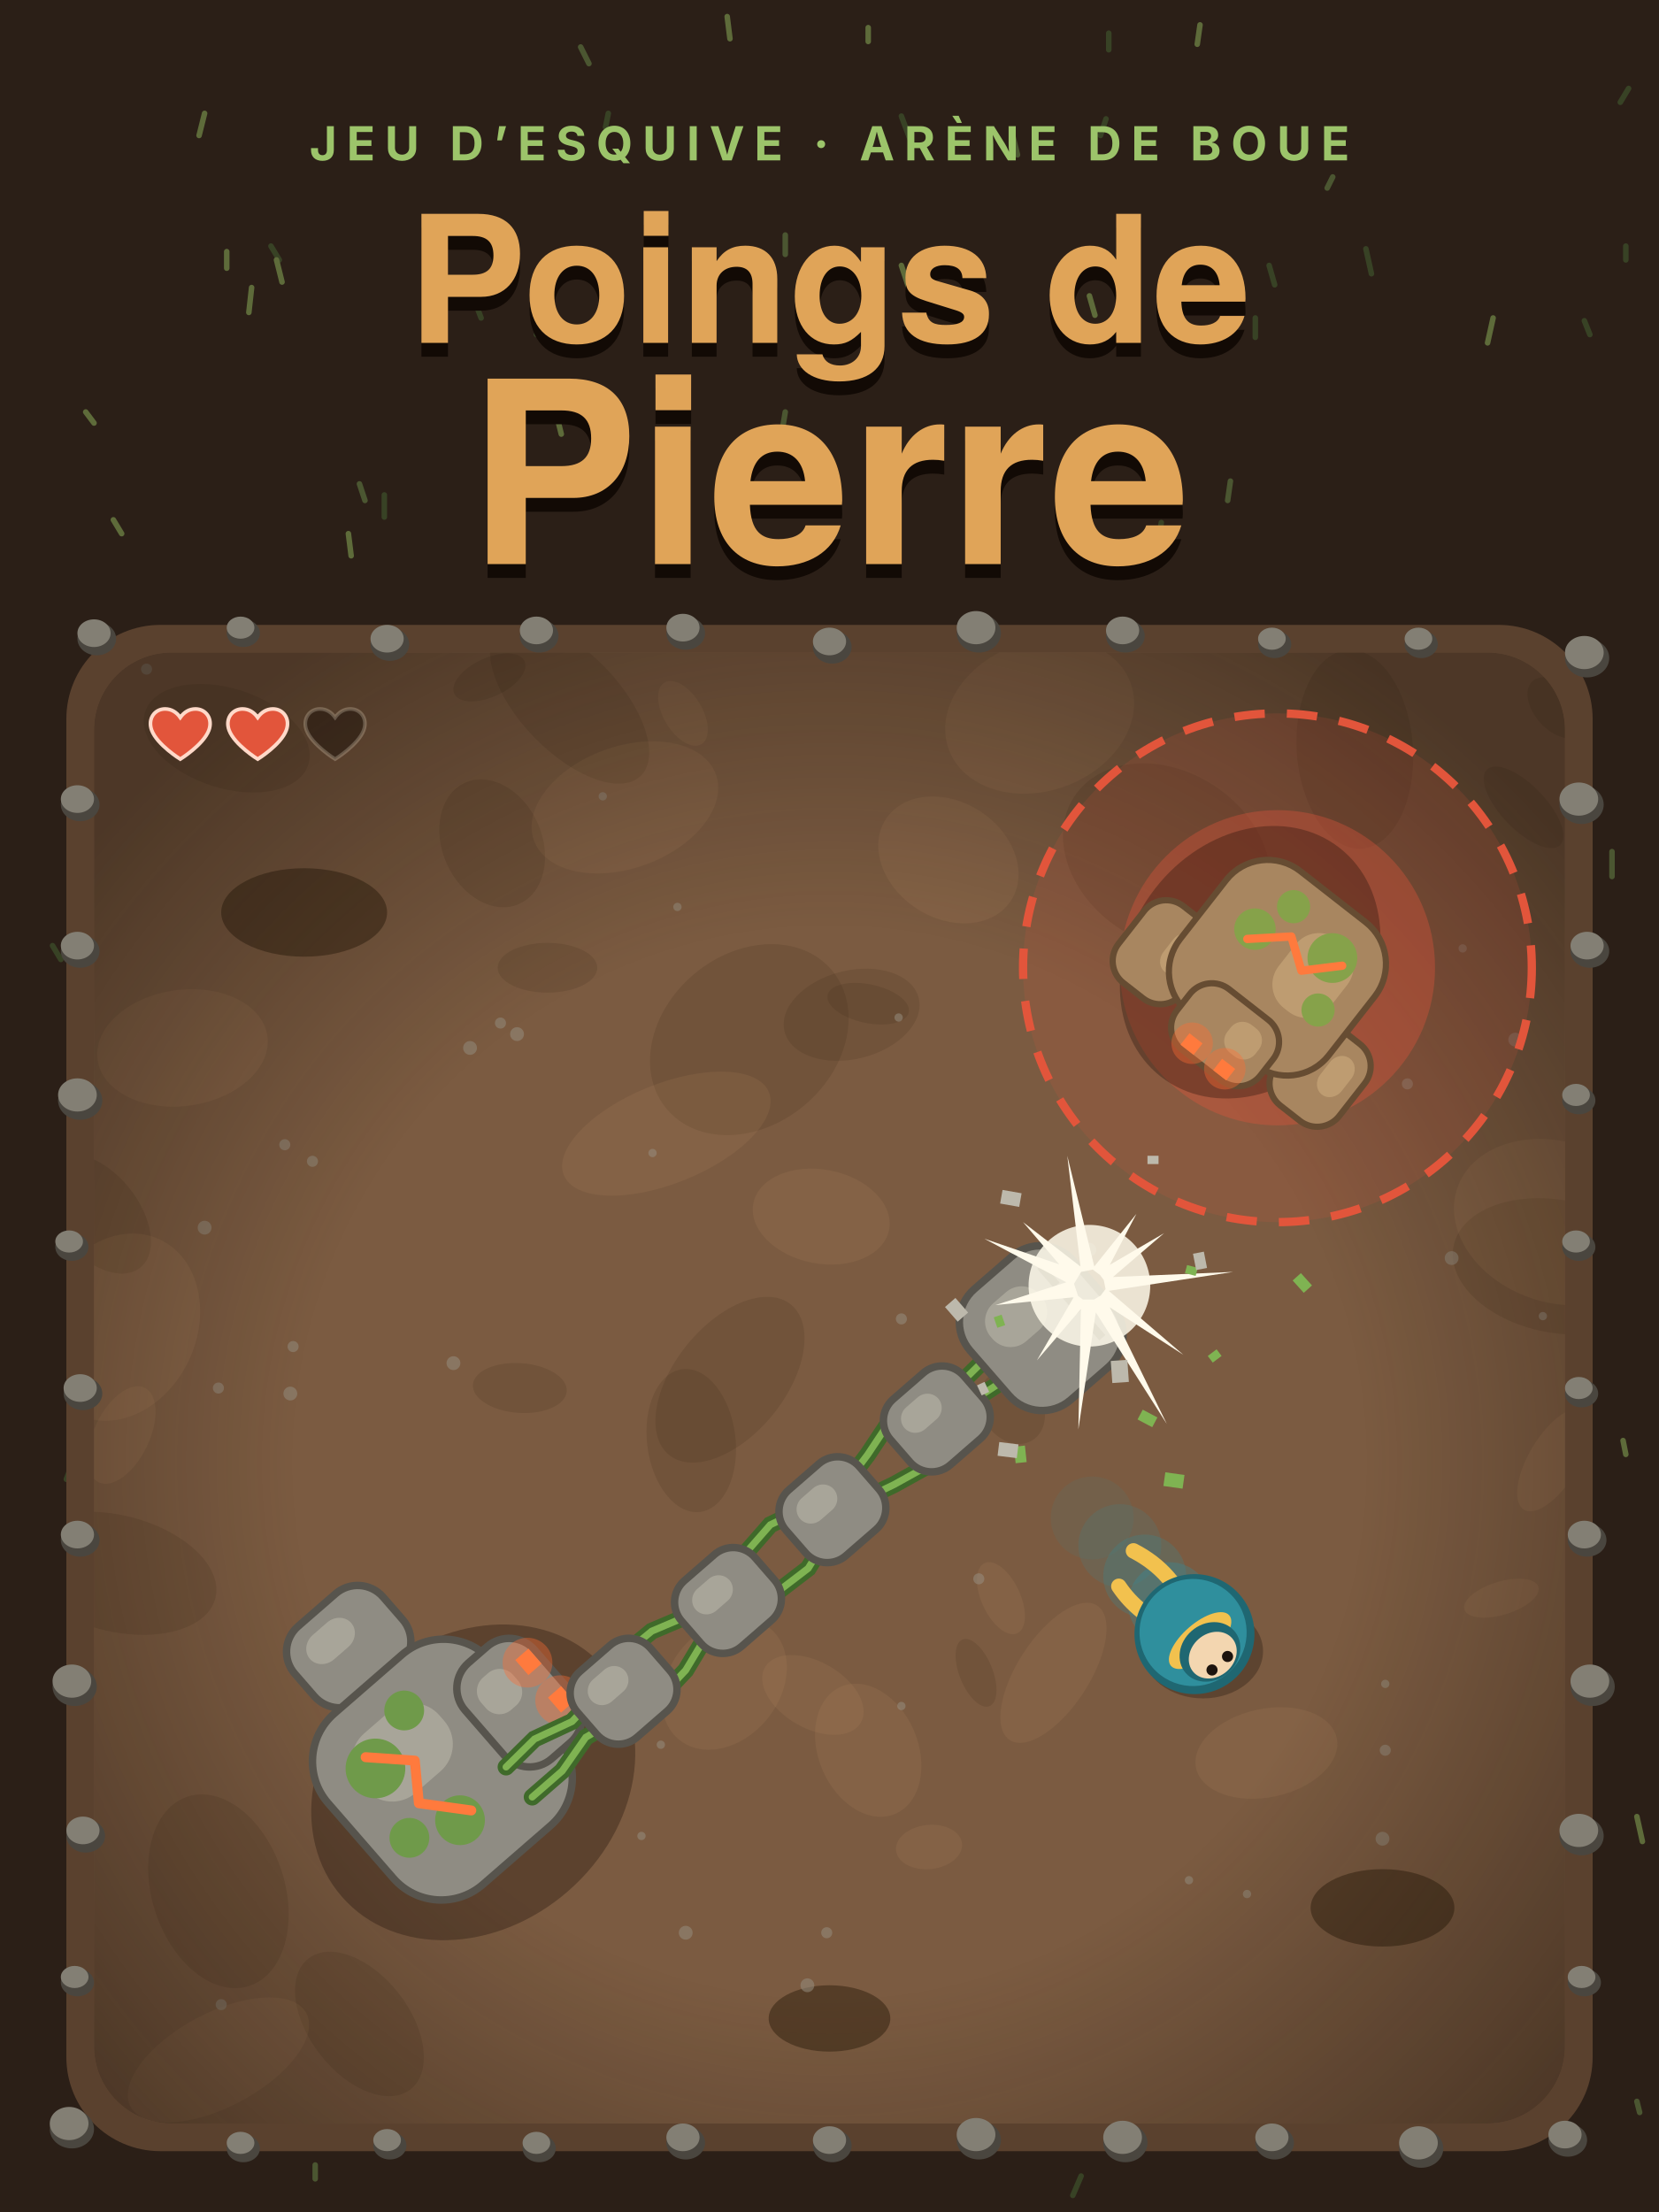
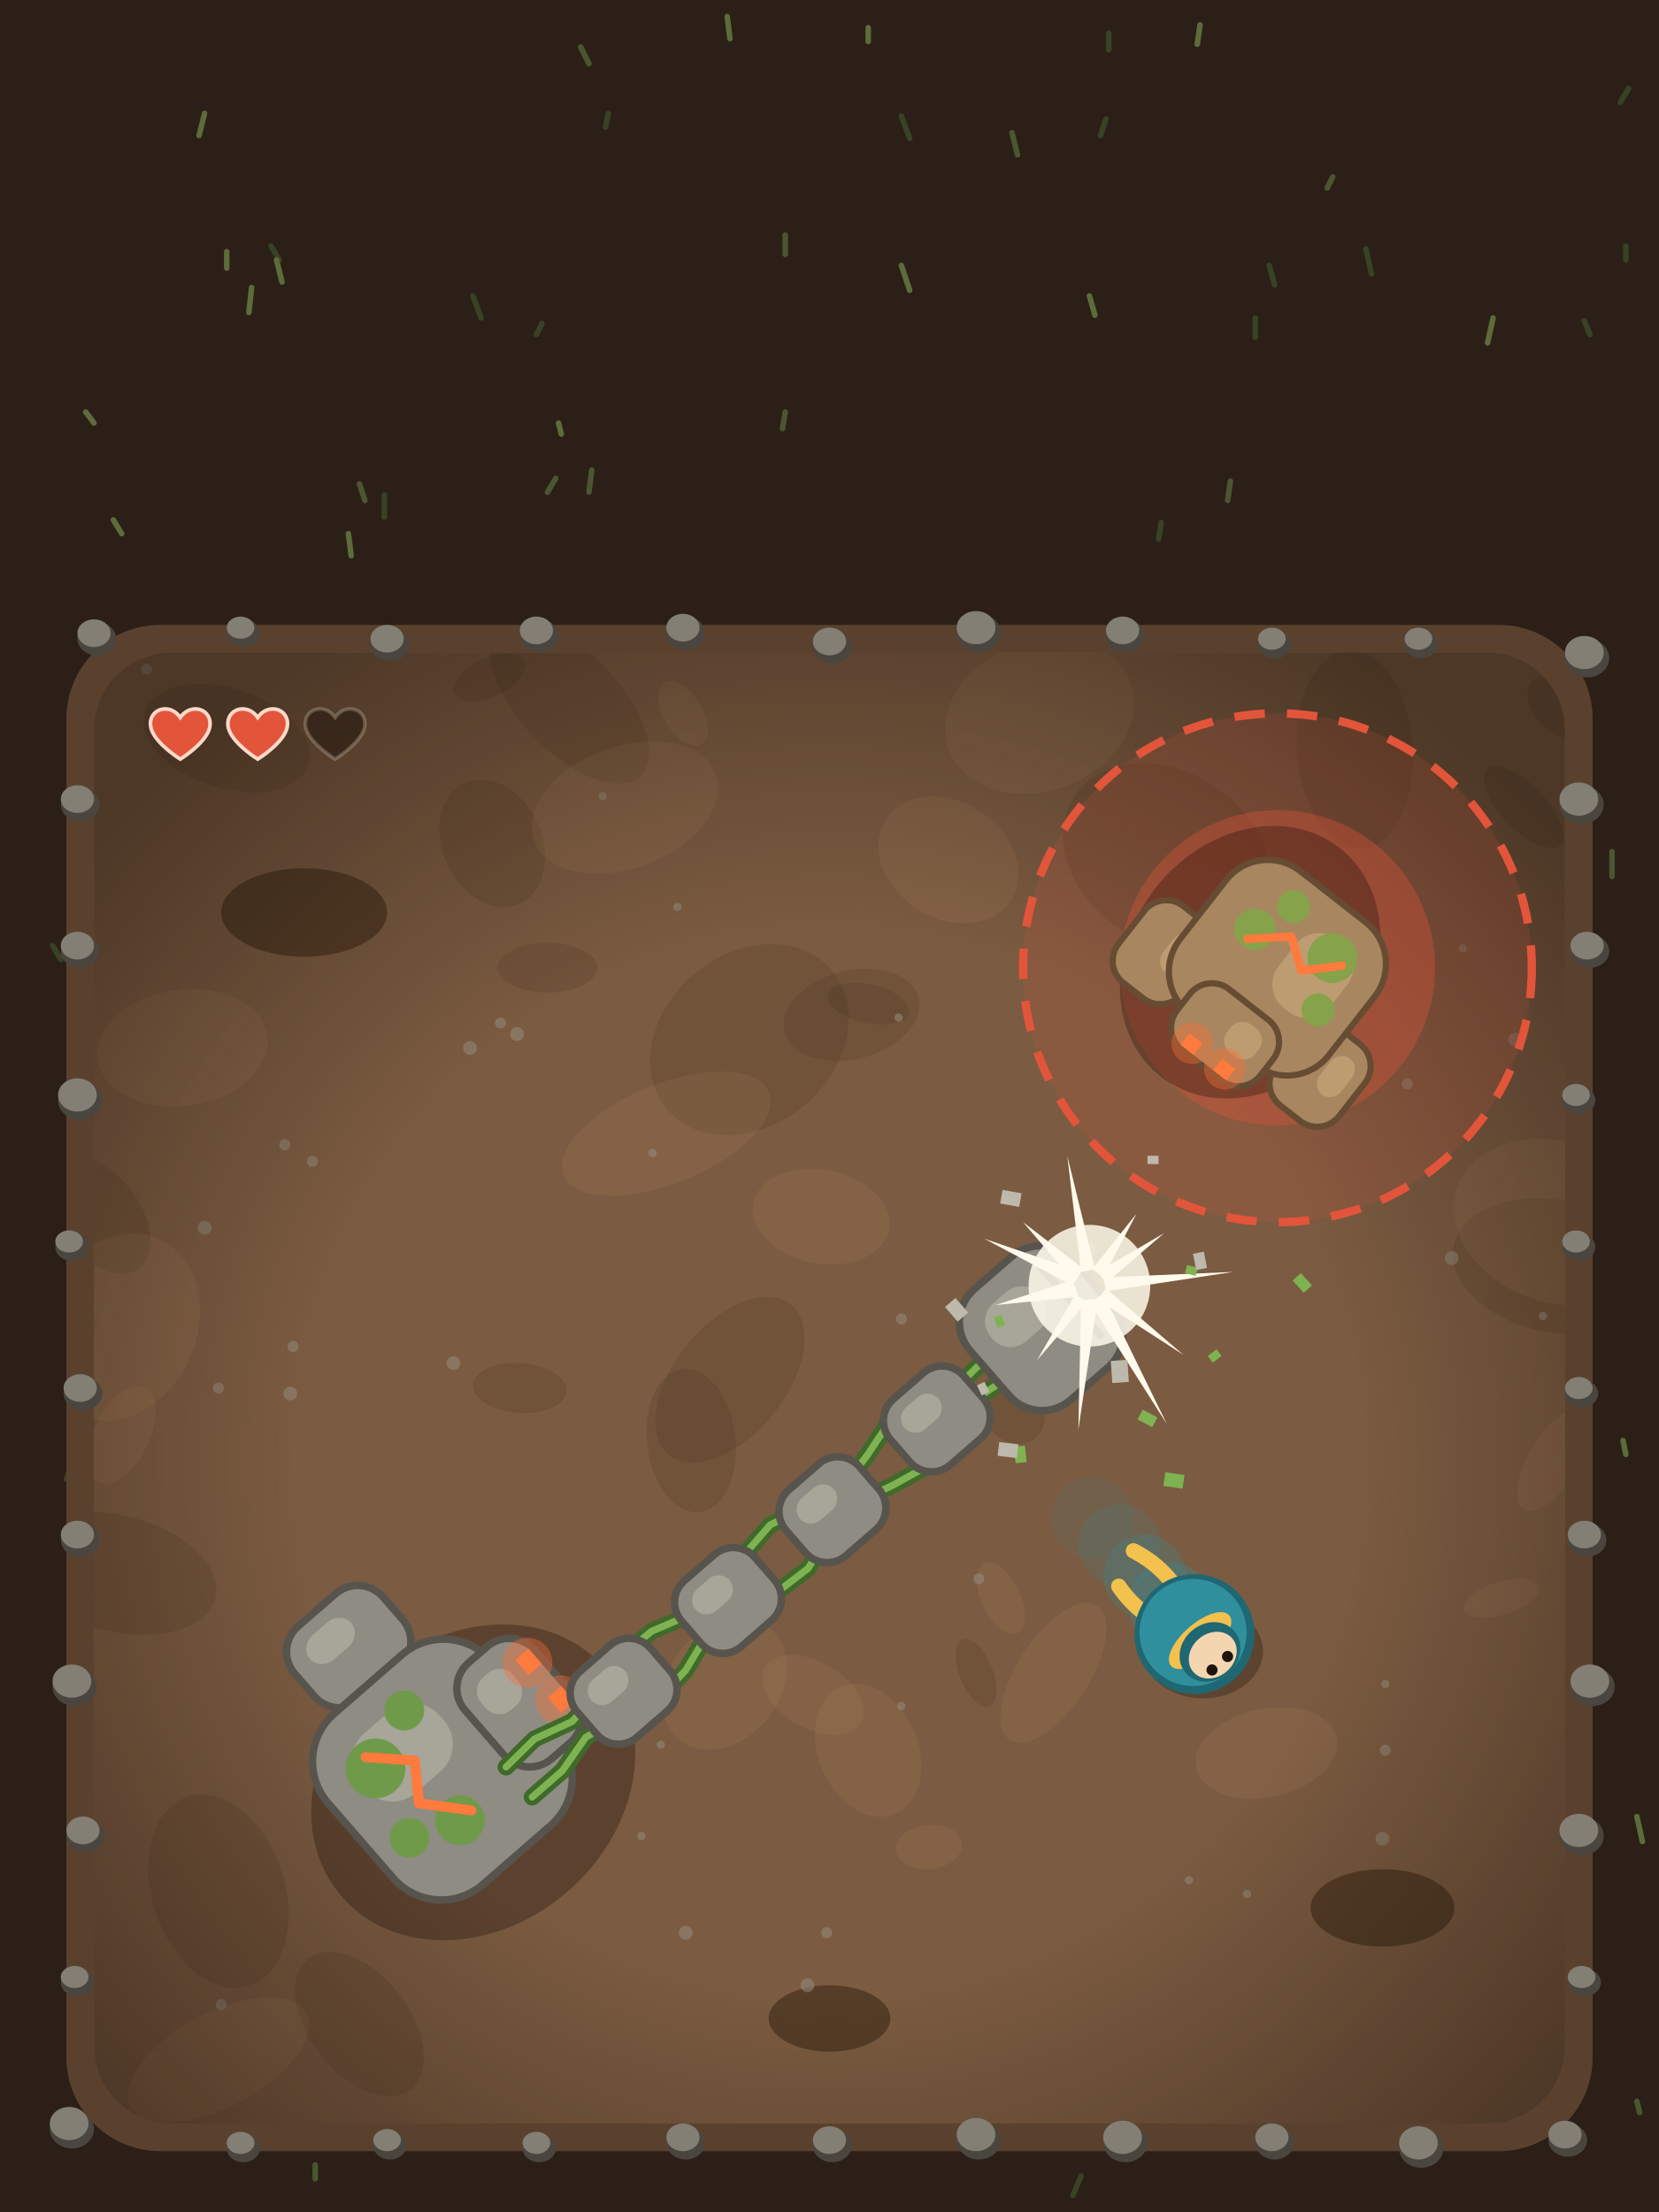
<svg xmlns="http://www.w3.org/2000/svg" width="600" height="800" viewBox="0 0 600 800">
  <defs>
    <radialGradient id="vg" cx="50%" cy="55%" r="65%">
      <stop offset="55%" stop-color="#140c06" stop-opacity="0" />
      <stop offset="100%" stop-color="#140c06" stop-opacity=".45" />
    </radialGradient>
    <clipPath id="ar">
      <rect x="34" y="236" width="532" height="532" rx="28" />
    </clipPath>
  </defs>
  <rect width="600" height="800" fill="#2b1f17" />
  <path d="M194 121l2 -4M219 46l1 -5M22 347l-3 -5M496 99l-2 -9M586 37l3 -5M174 115l-3 -8M329 50l-3 -8M419 195l1 -6M588 94l0 -5M454 122l0 -7M24 535l3 -8M398 49l2 -6M388 794l3 -7M401 18l0 -6M101 94l-3 -5M461 103l-2 -7M575 121l-2 -5M139 187l0 -8" stroke="#384225" stroke-width="2" stroke-linecap="round" />
  <path d="M114 788l0 -5M368 56l-2 -8M284 92l0 -7M213 178l1 -8M198 178l3 -5M444 181l1 -7M213 23l-3 -6M283 155l1 -6M593 764l-1 -4M132 181l-2 -6M480 68l2 -4M583 317l0 -9" stroke="#4b5631" stroke-width="2" stroke-linecap="round" />
  <path d="M102 102l-2 -8M588 526l-1 -5M329 105l-3 -9M127 201l-1 -8M314 15l0 -5M90 113l1 -9M72 49l2 -8M34 153l-3 -4M82 97l0 -6M44 193l-3 -5M538 124l2 -9M396 114l-2 -7M594 666l-2 -9M203 157l-1 -4M433 16l1 -7M264 14l-1 -8" stroke="#5e6b3a" stroke-width="2" stroke-linecap="round" />
  <rect x="24" y="226" width="552" height="552" rx="34" fill="#5a412e" />
  <rect x="34" y="236" width="532" height="532" rx="28" fill="#7b5b41" />
  <g clip-path="url(#ar)">
    <g fill="#3a2618" fill-opacity=".16">
      <ellipse cx="366" cy="509" rx="14" ry="11" transform="rotate(58 366 509)" />
      <ellipse cx="551" cy="292" rx="19" ry="8" transform="rotate(46 551 292)" />
      <ellipse cx="178" cy="305" rx="24" ry="18" transform="rotate(66 178 305)" />
      <ellipse cx="250" cy="521" rx="26" ry="16" transform="rotate(83 250 521)" />
      <ellipse cx="82" cy="267" rx="31" ry="18" transform="rotate(18 82 267)" />
      <ellipse cx="177" cy="245" rx="14" ry="7" transform="rotate(155 177 245)" />
      <ellipse cx="490" cy="271" rx="36" ry="21" transform="rotate(86 490 271)" />
      <ellipse cx="563" cy="458" rx="38" ry="24" transform="rotate(11 563 458)" />
      <ellipse cx="314" cy="363" rx="15" ry="7" transform="rotate(12 314 363)" />
      <ellipse cx="130" cy="732" rx="30" ry="18" transform="rotate(52 130 732)" />
      <ellipse cx="188" cy="502" rx="17" ry="9" transform="rotate(4 188 502)" />
      <ellipse cx="563" cy="256" rx="13" ry="8" transform="rotate(48 563 256)" />
      <ellipse cx="308" cy="367" rx="25" ry="16" transform="rotate(166 308 367)" />
      <ellipse cx="264" cy="499" rx="35" ry="20" transform="rotate(129 264 499)" />
      <ellipse cx="198" cy="350" rx="18" ry="9" transform="rotate(180 198 350)" />
      <ellipse cx="422" cy="310" rx="40" ry="31" transform="rotate(33 422 310)" />
      <ellipse cx="42" cy="569" rx="37" ry="21" transform="rotate(14 42 569)" />
      <ellipse cx="79" cy="684" rx="36" ry="24" transform="rotate(72 79 684)" />
      <ellipse cx="353" cy="605" rx="13" ry="6" transform="rotate(68 353 605)" />
      <ellipse cx="271" cy="376" rx="39" ry="31" transform="rotate(140 271 376)" />
      <ellipse cx="206" cy="254" rx="37" ry="18" transform="rotate(46 206 254)" />
      <ellipse cx="35" cy="439" rx="25" ry="15" transform="rotate(51 35 439)" />
    </g>
    <g fill="#d6a876" fill-opacity=".1">
      <ellipse cx="166" cy="649" rx="15" ry="11" transform="rotate(36 166 649)" />
      <ellipse cx="247" cy="258" rx="13" ry="7" transform="rotate(59 247 258)" />
      <ellipse cx="79" cy="745" rx="36" ry="17" transform="rotate(152 79 745)" />
      <ellipse cx="241" cy="410" rx="40" ry="18" transform="rotate(158 241 410)" />
      <ellipse cx="376" cy="259" rx="35" ry="27" transform="rotate(160 376 259)" />
      <ellipse cx="262" cy="609" rx="26" ry="20" transform="rotate(129 262 609)" />
      <ellipse cx="336" cy="668" rx="12" ry="8" transform="rotate(174 336 668)" />
      <ellipse cx="543" cy="578" rx="14" ry="6" transform="rotate(163 543 578)" />
      <ellipse cx="226" cy="292" rx="35" ry="22" transform="rotate(160 226 292)" />
      <ellipse cx="44" cy="519" rx="19" ry="10" transform="rotate(116 44 519)" />
      <ellipse cx="458" cy="634" rx="26" ry="16" transform="rotate(168 458 634)" />
      <ellipse cx="314" cy="633" rx="25" ry="18" transform="rotate(67 314 633)" />
      <ellipse cx="159" cy="638" rx="18" ry="12" transform="rotate(117 159 638)" />
      <ellipse cx="297" cy="440" rx="25" ry="17" transform="rotate(11 297 440)" />
      <ellipse cx="362" cy="578" rx="14" ry="7" transform="rotate(65 362 578)" />
      <ellipse cx="381" cy="605" rx="29" ry="13" transform="rotate(123 381 605)" />
      <ellipse cx="66" cy="379" rx="31" ry="21" transform="rotate(172 66 379)" />
      <ellipse cx="294" cy="613" rx="20" ry="12" transform="rotate(30 294 613)" />
      <ellipse cx="562" cy="528" rx="21" ry="9" transform="rotate(121 562 528)" />
      <ellipse cx="43" cy="480" rx="35" ry="28" transform="rotate(115 43 480)" />
      <ellipse cx="563" cy="442" rx="38" ry="29" transform="rotate(19 563 442)" />
      <ellipse cx="343" cy="311" rx="27" ry="21" transform="rotate(33 343 311)" />
    </g>
    <g fill="#30200f" fill-opacity=".5">
      <ellipse cx="110" cy="330" rx="30" ry="16" />
      <ellipse cx="500" cy="690" rx="26" ry="14" />
      <ellipse cx="300" cy="730" rx="22" ry="12" />
    </g>
    <g fill="#968c7d" fill-opacity=".55">
      <circle cx="354" cy="571" r="2" />
      <circle cx="501" cy="609" r="1.5" />
      <circle cx="299" cy="699" r="2" />
      <circle cx="53" cy="242" r="2" />
      <circle cx="394" cy="452" r="2.5" />
      <circle cx="113" cy="420" r="2" />
      <circle cx="103" cy="414" r="2" />
      <circle cx="430" cy="680" r="1.5" />
      <circle cx="529" cy="343" r="1.5" />
      <circle cx="509" cy="392" r="2" />
      <circle cx="74" cy="444" r="2.5" />
      <circle cx="80" cy="725" r="2" />
      <circle cx="484" cy="387" r="1.5" />
      <circle cx="474" cy="390" r="1.5" />
      <circle cx="170" cy="379" r="2.5" />
      <circle cx="204" cy="645" r="2" />
      <circle cx="500" cy="665" r="2.5" />
      <circle cx="248" cy="699" r="2.5" />
      <circle cx="326" cy="617" r="1.5" />
      <circle cx="525" cy="455" r="2.5" />
      <circle cx="431" cy="578" r="2" />
      <circle cx="292" cy="718" r="2.5" />
      <circle cx="106" cy="487" r="2" />
      <circle cx="187" cy="374" r="2.5" />
      <circle cx="548" cy="376" r="2.5" />
      <circle cx="164" cy="493" r="2.5" />
      <circle cx="245" cy="328" r="1.5" />
      <circle cx="79" cy="502" r="2" />
      <circle cx="326" cy="477" r="2" />
      <circle cx="558" cy="476" r="1.5" />
      <circle cx="325" cy="368" r="1.5" />
      <circle cx="218" cy="288" r="1.5" />
      <circle cx="232" cy="664" r="1.5" />
      <circle cx="501" cy="633" r="2" />
      <circle cx="239" cy="631" r="1.5" />
      <circle cx="236" cy="417" r="1.5" />
      <circle cx="299" cy="541" r="2" />
      <circle cx="105" cy="504" r="2.5" />
      <circle cx="451" cy="685" r="1.5" />
      <circle cx="181" cy="370" r="2" />
    </g>
    <rect x="34" y="236" width="532" height="532" fill="url(#vg)" />
  </g>
  <g fill="#4a463f">
    <ellipse cx="35" cy="231" rx="7" ry="6" />
    <ellipse cx="88" cy="229" rx="6" ry="5" />
    <ellipse cx="141" cy="233" rx="7" ry="6" />
    <ellipse cx="195" cy="230" rx="7" ry="6" />
    <ellipse cx="248" cy="229" rx="7" ry="6" />
    <ellipse cx="301" cy="234" rx="7" ry="6" />
    <ellipse cx="354" cy="229" rx="8" ry="7" />
    <ellipse cx="407" cy="230" rx="7" ry="6" />
    <ellipse cx="461" cy="233" rx="6" ry="5" />
    <ellipse cx="514" cy="233" rx="6" ry="5" />
    <ellipse cx="574" cy="238" rx="8" ry="7" />
    <ellipse cx="572" cy="291" rx="8" ry="7" />
    <ellipse cx="575" cy="344" rx="7" ry="6" />
    <ellipse cx="571" cy="398" rx="6" ry="5" />
    <ellipse cx="571" cy="451" rx="6" ry="5" />
    <ellipse cx="572" cy="504" rx="6" ry="5" />
    <ellipse cx="574" cy="557" rx="7" ry="6" />
    <ellipse cx="576" cy="610" rx="8" ry="7" />
    <ellipse cx="572" cy="664" rx="8" ry="7" />
    <ellipse cx="573" cy="717" rx="6" ry="5" />
    <ellipse cx="567" cy="774" rx="7" ry="6" />
    <ellipse cx="514" cy="777" rx="8" ry="7" />
    <ellipse cx="461" cy="775" rx="7" ry="6" />
    <ellipse cx="407" cy="775" rx="8" ry="7" />
    <ellipse cx="354" cy="774" rx="8" ry="7" />
    <ellipse cx="301" cy="776" rx="7" ry="6" />
    <ellipse cx="248" cy="775" rx="7" ry="6" />
    <ellipse cx="195" cy="777" rx="6" ry="5" />
    <ellipse cx="141" cy="776" rx="6" ry="5" />
    <ellipse cx="88" cy="777" rx="6" ry="5" />
    <ellipse cx="26" cy="770" rx="8" ry="7" />
    <ellipse cx="28" cy="717" rx="6" ry="5" />
    <ellipse cx="31" cy="664" rx="7" ry="6" />
    <ellipse cx="27" cy="610" rx="8" ry="7" />
    <ellipse cx="29" cy="557" rx="7" ry="6" />
    <ellipse cx="30" cy="504" rx="7" ry="6" />
    <ellipse cx="26" cy="451" rx="6" ry="5" />
    <ellipse cx="29" cy="398" rx="8" ry="7" />
    <ellipse cx="29" cy="344" rx="7" ry="6" />
    <ellipse cx="29" cy="291" rx="7" ry="6" />
  </g>
  <g fill="#837f74">
    <ellipse cx="34" cy="229" rx="6" ry="5" />
    <ellipse cx="87" cy="227" rx="5" ry="4" />
    <ellipse cx="140" cy="231" rx="6" ry="5" />
    <ellipse cx="194" cy="228" rx="6" ry="5" />
    <ellipse cx="247" cy="227" rx="6" ry="5" />
    <ellipse cx="300" cy="232" rx="6" ry="5" />
    <ellipse cx="353" cy="227" rx="7" ry="6" />
    <ellipse cx="406" cy="228" rx="6" ry="5" />
    <ellipse cx="460" cy="231" rx="5" ry="4" />
    <ellipse cx="513" cy="231" rx="5" ry="4" />
    <ellipse cx="573" cy="236" rx="7" ry="6" />
    <ellipse cx="571" cy="289" rx="7" ry="6" />
    <ellipse cx="574" cy="342" rx="6" ry="5" />
    <ellipse cx="570" cy="396" rx="5" ry="4" />
    <ellipse cx="570" cy="449" rx="5" ry="4" />
    <ellipse cx="571" cy="502" rx="5" ry="4" />
    <ellipse cx="573" cy="555" rx="6" ry="5" />
    <ellipse cx="575" cy="608" rx="7" ry="6" />
    <ellipse cx="571" cy="662" rx="7" ry="6" />
    <ellipse cx="572" cy="715" rx="5" ry="4" />
    <ellipse cx="566" cy="772" rx="6" ry="5" />
    <ellipse cx="513" cy="775" rx="7" ry="6" />
    <ellipse cx="460" cy="773" rx="6" ry="5" />
    <ellipse cx="406" cy="773" rx="7" ry="6" />
    <ellipse cx="353" cy="772" rx="7" ry="6" />
    <ellipse cx="300" cy="774" rx="6" ry="5" />
    <ellipse cx="247" cy="773" rx="6" ry="5" />
    <ellipse cx="194" cy="775" rx="5" ry="4" />
    <ellipse cx="140" cy="774" rx="5" ry="4" />
    <ellipse cx="87" cy="775" rx="5" ry="4" />
    <ellipse cx="25" cy="768" rx="7" ry="6" />
    <ellipse cx="27" cy="715" rx="5" ry="4" />
    <ellipse cx="30" cy="662" rx="6" ry="5" />
    <ellipse cx="26" cy="608" rx="7" ry="6" />
    <ellipse cx="28" cy="555" rx="6" ry="5" />
    <ellipse cx="29" cy="502" rx="6" ry="5" />
    <ellipse cx="25" cy="449" rx="5" ry="4" />
    <ellipse cx="28" cy="396" rx="7" ry="6" />
    <ellipse cx="28" cy="342" rx="6" ry="5" />
    <ellipse cx="28" cy="289" rx="6" ry="5" />
  </g>
  <circle cx="462" cy="350" r="92" fill="#e2553b" fill-opacity=".14" />
  <circle cx="462" cy="350" r="57" fill="#e2553b" fill-opacity=".36" />
  <circle cx="462" cy="350" r="92" fill="none" stroke="#e2553b" stroke-width="3" stroke-dasharray="11 8" />
  <g transform="translate(462 350) rotate(128) scale(1.5)">
    <ellipse cx="3" cy="6" rx="35" ry="29" fill="#190f08" fill-opacity=".32" />
    <rect x="1.5" y="-34.5" width="25" height="21" rx="7.5" fill="#664c32" />
    <rect x="3" y="-33" width="22" height="18" rx="6" fill="#a88660" />
    <rect x="6.5" y="-30.5" width="11" height="6.5" rx="3.6" fill="#cfae80" fill-opacity=".55" />
    <rect x="1.5" y="13.5" width="25" height="21" rx="7.5" fill="#664c32" />
    <rect x="3" y="15" width="22" height="18" rx="6" fill="#a88660" />
    <rect x="6.5" y="17.5" width="11" height="6.5" rx="3.6" fill="#cfae80" fill-opacity=".55" />
    <rect x="-22.5" y="-23.5" width="45" height="47" rx="13.5" fill="#664c32" />
    <rect x="-21" y="-22" width="42" height="44" rx="12" fill="#a88660" />
    <rect x="-14.3" y="-15.8" width="21" height="15.8" rx="7.2" fill="#cfae80" fill-opacity=".55" />
    <g fill="#86a24a">
      <circle cx="-10" cy="-9" r="6" />
      <circle cx="-4" cy="10" r="5" />
      <circle cx="-14" cy="6" r="4" />
      <circle cx="2" cy="-14" r="4" />
    </g>
    <path d="M-10-12L-3-5L-8 2L-1 10" fill="none" stroke="#ff7a3d" stroke-width="2" stroke-linecap="round" stroke-linejoin="round" />
    <rect x="10.5" y="-13.5" width="20" height="27" rx="7.5" fill="#664c32" />
    <rect x="12" y="-12" width="17" height="24" rx="6" fill="#a88660" />
    <rect x="14.7" y="-8.6" width="8.5" height="8.6" rx="3.6" fill="#cfae80" fill-opacity=".55" />
    <g fill="#ff6e32" fill-opacity=".38">
      <circle cx="27" cy="-5" r="5" />
      <circle cx="27" cy="5" r="5" />
    </g>
    <g fill="#ff7a3d">
      <rect x="25.5" y="-7" width="3.5" height="4" />
      <rect x="25.5" y="3" width="3.5" height="4" />
    </g>
  </g>
  <g transform="translate(160 640) rotate(-41) scale(1.8)">
    <ellipse cx="3" cy="6" rx="35" ry="29" fill="#190f08" fill-opacity=".32" />
    <rect x="-10.5" y="-41.5" width="25" height="21" rx="7.5" fill="#57544d" />
    <rect x="-9" y="-40" width="22" height="18" rx="6" fill="#8f8c83" />
    <rect x="-5.5" y="-37.5" width="11" height="6.5" rx="3.6" fill="#bdb9ac" fill-opacity=".55" />
    <rect x="-22.5" y="-23.5" width="45" height="47" rx="13.5" fill="#57544d" />
    <rect x="-21" y="-22" width="42" height="44" rx="12" fill="#8f8c83" />
    <rect x="-14.3" y="-15.8" width="21" height="15.8" rx="7.2" fill="#bdb9ac" fill-opacity=".55" />
    <g fill="#6f9a4a">
      <circle cx="-10" cy="-9" r="6" />
      <circle cx="-4" cy="10" r="5" />
      <circle cx="-14" cy="6" r="4" />
      <circle cx="2" cy="-14" r="4" />
    </g>
    <path d="M-10-12L-3-5L-8 2L-1 10" fill="none" stroke="#ff7a3d" stroke-width="2" stroke-linecap="round" stroke-linejoin="round" />
    <rect x="10.5" y="-13.5" width="20" height="27" rx="7.5" fill="#57544d" />
    <rect x="12" y="-12" width="17" height="24" rx="6" fill="#8f8c83" />
    <rect x="14.7" y="-8.6" width="8.5" height="8.6" rx="3.6" fill="#bdb9ac" fill-opacity=".55" />
    <g fill="#ff6e32" fill-opacity=".38">
      <circle cx="27" cy="-5" r="5" />
      <circle cx="27" cy="5" r="5" />
    </g>
    <g fill="#ff7a3d">
      <rect x="25.5" y="-7" width="3.5" height="4" />
      <rect x="25.5" y="3" width="3.5" height="4" />
    </g>
    <g transform="translate(10 12)">
      <path d="M0 -4L8 -4.5L16 -2.2L24 -3.0L32 -5.6L40 -5.4L48 -2.8L56 -2.3L64 -4.8L72 -5.9L80 -3.7L88 -2.0L96 -3.7L104 -5.9L112 -4.8L120 -2.3L128 -2.8L136 -5.4L139 -4" fill="none" stroke="#3f6a2a" stroke-width="3.4" stroke-linecap="round" />
      <path d="M0 -4L8 -4.5L16 -2.2L24 -3.0L32 -5.6L40 -5.4L48 -2.8L56 -2.3L64 -4.8L72 -5.9L80 -3.7L88 -2.0L96 -3.7L104 -5.9L112 -4.8L120 -2.3L128 -2.8L136 -5.4L139 -4" fill="none" stroke="#7fb352" stroke-width="1.4" stroke-linecap="round" />
      <path d="M0 4L8 4.0L16 2.0L24 3.5L32 5.8L40 5.0L48 2.4L56 2.6L64 5.2L72 5.7L80 3.2L88 2.1L96 4.3L104 6.0L112 4.3L120 2.1L128 3.2L136 5.7L139 4" fill="none" stroke="#3f6a2a" stroke-width="3.4" stroke-linecap="round" />
      <path d="M0 4L8 4.0L16 2.0L24 3.5L32 5.8L40 5.0L48 2.4L56 2.6L64 5.2L72 5.7L80 3.2L88 2.1L96 4.3L104 6.0L112 4.3L120 2.1L128 3.2L136 5.7L139 4" fill="none" stroke="#7fb352" stroke-width="1.4" stroke-linecap="round" />
      <rect x="17.3" y="-9.5" width="21" height="19" rx="6.5" fill="#57544d" />
      <rect x="18.8" y="-8" width="18" height="16" rx="5" fill="#8f8c83" />
      <rect x="21.7" y="-5.8" width="9" height="5.8" rx="3" fill="#bdb9ac" fill-opacity=".55" />
      <rect x="45.1" y="-9.5" width="21" height="19" rx="6.5" fill="#57544d" />
      <rect x="46.6" y="-8" width="18" height="16" rx="5" fill="#8f8c83" />
      <rect x="49.5" y="-5.8" width="9" height="5.8" rx="3" fill="#bdb9ac" fill-opacity=".55" />
      <rect x="72.9" y="-9.5" width="21" height="19" rx="6.5" fill="#57544d" />
      <rect x="74.4" y="-8" width="18" height="16" rx="5" fill="#8f8c83" />
      <rect x="77.3" y="-5.8" width="9" height="5.8" rx="3" fill="#bdb9ac" fill-opacity=".55" />
      <rect x="100.7" y="-9.5" width="21" height="19" rx="6.5" fill="#57544d" />
      <rect x="102.2" y="-8" width="18" height="16" rx="5" fill="#8f8c83" />
      <rect x="105.1" y="-5.8" width="9" height="5.8" rx="3" fill="#bdb9ac" fill-opacity=".55" />
      <rect x="124.5" y="-15.5" width="29" height="31" rx="9.5" fill="#57544d" />
      <rect x="126" y="-14" width="26" height="28" rx="8" fill="#8f8c83" />
      <rect x="130.2" y="-10.1" width="13" height="10.1" rx="4.8" fill="#bdb9ac" fill-opacity=".55" />
      <path d="M147-9.5v5M147-2.5v5M147 4.5v5" stroke="#57544d" stroke-width="1.6" />
    </g>
  </g>
  <circle cx="394" cy="465" r="22" fill="#fffaeb" fill-opacity=".85" />
  <path d="M399 462L446 460L400 467ZM400 466L428 490L397 470ZM399 468L422 515L394 471ZM397 470L390 517L391 470ZM393 471L375 492L389 468ZM390 469L360 472L388 463ZM388 465L356 448L391 460ZM388 463L370 442L392 459ZM391 460L386 418L396 459ZM395 459L411 439L399 462ZM397 460L421 446L400 464Z" fill="#fffaeb" />
  <g fill="#7fb352">
    <rect x="429" y="458" width="4" height="3" transform="rotate(15 431 459)" />
    <rect x="412" y="511" width="6" height="4" transform="rotate(28 415 513)" />
    <rect x="468" y="462" width="6" height="4" transform="rotate(48 471 464)" />
    <rect x="421" y="533" width="7" height="5" transform="rotate(8 425 536)" />
    <rect x="366" y="524" width="6" height="4" transform="rotate(84 369 526)" />
    <rect x="359" y="476" width="4" height="3" transform="rotate(71 361 478)" />
    <rect x="437" y="488" width="4" height="3" transform="rotate(143 439 490)" />
  </g>
  <g fill="#bdb9ac">
    <rect x="431" y="454" width="6" height="4" transform="rotate(79 434 456)" />
    <rect x="415" y="417" width="4" height="3" transform="rotate(180 417 419)" />
    <rect x="343" y="471" width="7" height="5" transform="rotate(49 346 473)" />
    <rect x="361" y="522" width="7" height="5" transform="rotate(7 365 525)" />
    <rect x="362" y="431" width="7" height="5" transform="rotate(10 366 434)" />
    <rect x="354" y="501" width="4" height="3" transform="rotate(65 356 502)" />
    <rect x="401" y="493" width="8" height="6" transform="rotate(86 405 496)" />
  </g>
  <g fill="#2f8f9d">
    <circle cx="395" cy="549" r="15" fill-opacity="0.1" />
    <circle cx="405" cy="559" r="15" fill-opacity="0.16" />
    <circle cx="414" cy="570" r="15" fill-opacity="0.24" />
    <circle cx="423" cy="580" r="15" fill-opacity="0.32" />
  </g>
  <g transform="translate(432 591) scale(1.55)">
    <ellipse cx="2" cy="4" rx="14" ry="11" fill="#190f08" fill-opacity=".3" />
    <g transform="rotate(49)">
      <g fill="#3b2a1e">
        <ellipse cx="4" cy="-6" rx="4.5" ry="3.2" />
        <ellipse cx="-4" cy="6" rx="4.5" ry="3.2" />
      </g>
      <path d="M-4-2Q-14-6-24-2M-4 3Q-12 7-20 6" fill="none" stroke="#f2c14e" stroke-width="3.6" stroke-linecap="round" />
      <circle r="14" fill="#1f6772" />
      <circle cx="-.5" r="12.5" fill="#2f8f9d" />
      <ellipse cx="2" rx="4" ry="9" fill="#f2c14e" />
      <ellipse cx="5.5" rx="6.5" ry="7.5" fill="#1f6772" />
      <ellipse cx="6.5" rx="5" ry="6" fill="#f3d6b0" />
      <g fill="#1d140e">
        <circle cx="9" cy="-2.4" r="1.3" />
        <circle cx="9" cy="2.4" r="1.3" />
      </g>
    </g>
  </g>
  <g stroke-width="1.2">
    <path transform="translate(52 252) scale(1.1)" d="M12 20.5s-7.6-4.7-9.4-9.5C1.2 7.2 3.6 4 7 4c2.1 0 3.8 1.1 5 2.8C13.2 5.1 14.9 4 17 4c3.4 0 5.8 3.2 4.4 7-1.8 4.8-9.4 9.5-9.4 9.5z" fill="#e2553b" stroke="#ffd9c9" />
    <path transform="translate(80 252) scale(1.1)" d="M12 20.5s-7.6-4.7-9.4-9.5C1.2 7.2 3.6 4 7 4c2.1 0 3.8 1.1 5 2.8C13.2 5.1 14.9 4 17 4c3.4 0 5.8 3.2 4.4 7-1.8 4.8-9.4 9.5-9.4 9.5z" fill="#e2553b" stroke="#ffd9c9" />
    <path transform="translate(108 252) scale(1.1)" d="M12 20.5s-7.6-4.7-9.4-9.5C1.2 7.2 3.6 4 7 4c2.1 0 3.8 1.1 5 2.8C13.2 5.1 14.9 4 17 4c3.4 0 5.8 3.2 4.4 7-1.8 4.8-9.4 9.5-9.4 9.5z" fill="#140c06" fill-opacity=".45" stroke="#f4e8d3" stroke-opacity=".25" />
  </g>
-   <text x="300" y="58" text-anchor="middle" font-family="system-ui, -apple-system, Segoe UI, sans-serif" font-weight="700" font-size="17" letter-spacing="3.5" fill="#9cc46a">JEU D’ESQUIVE · ARÈNE DE BOUE</text>
-   <g font-family="Arial Black, Segoe UI Black, Helvetica Neue, system-ui, sans-serif" font-weight="900" text-anchor="middle" fill="#120a05">
-     <text x="300" y="129" font-size="64">Poings de</text>
-     <text x="300" y="209" font-size="92">Pierre</text>
-   </g>
-   <g font-family="Arial Black, Segoe UI Black, Helvetica Neue, system-ui, sans-serif" font-weight="900" text-anchor="middle" fill="#e0a458">
-     <text x="300" y="124" font-size="64">Poings de</text>
-     <text x="300" y="204" font-size="92">Pierre</text>
-   </g>
</svg>
